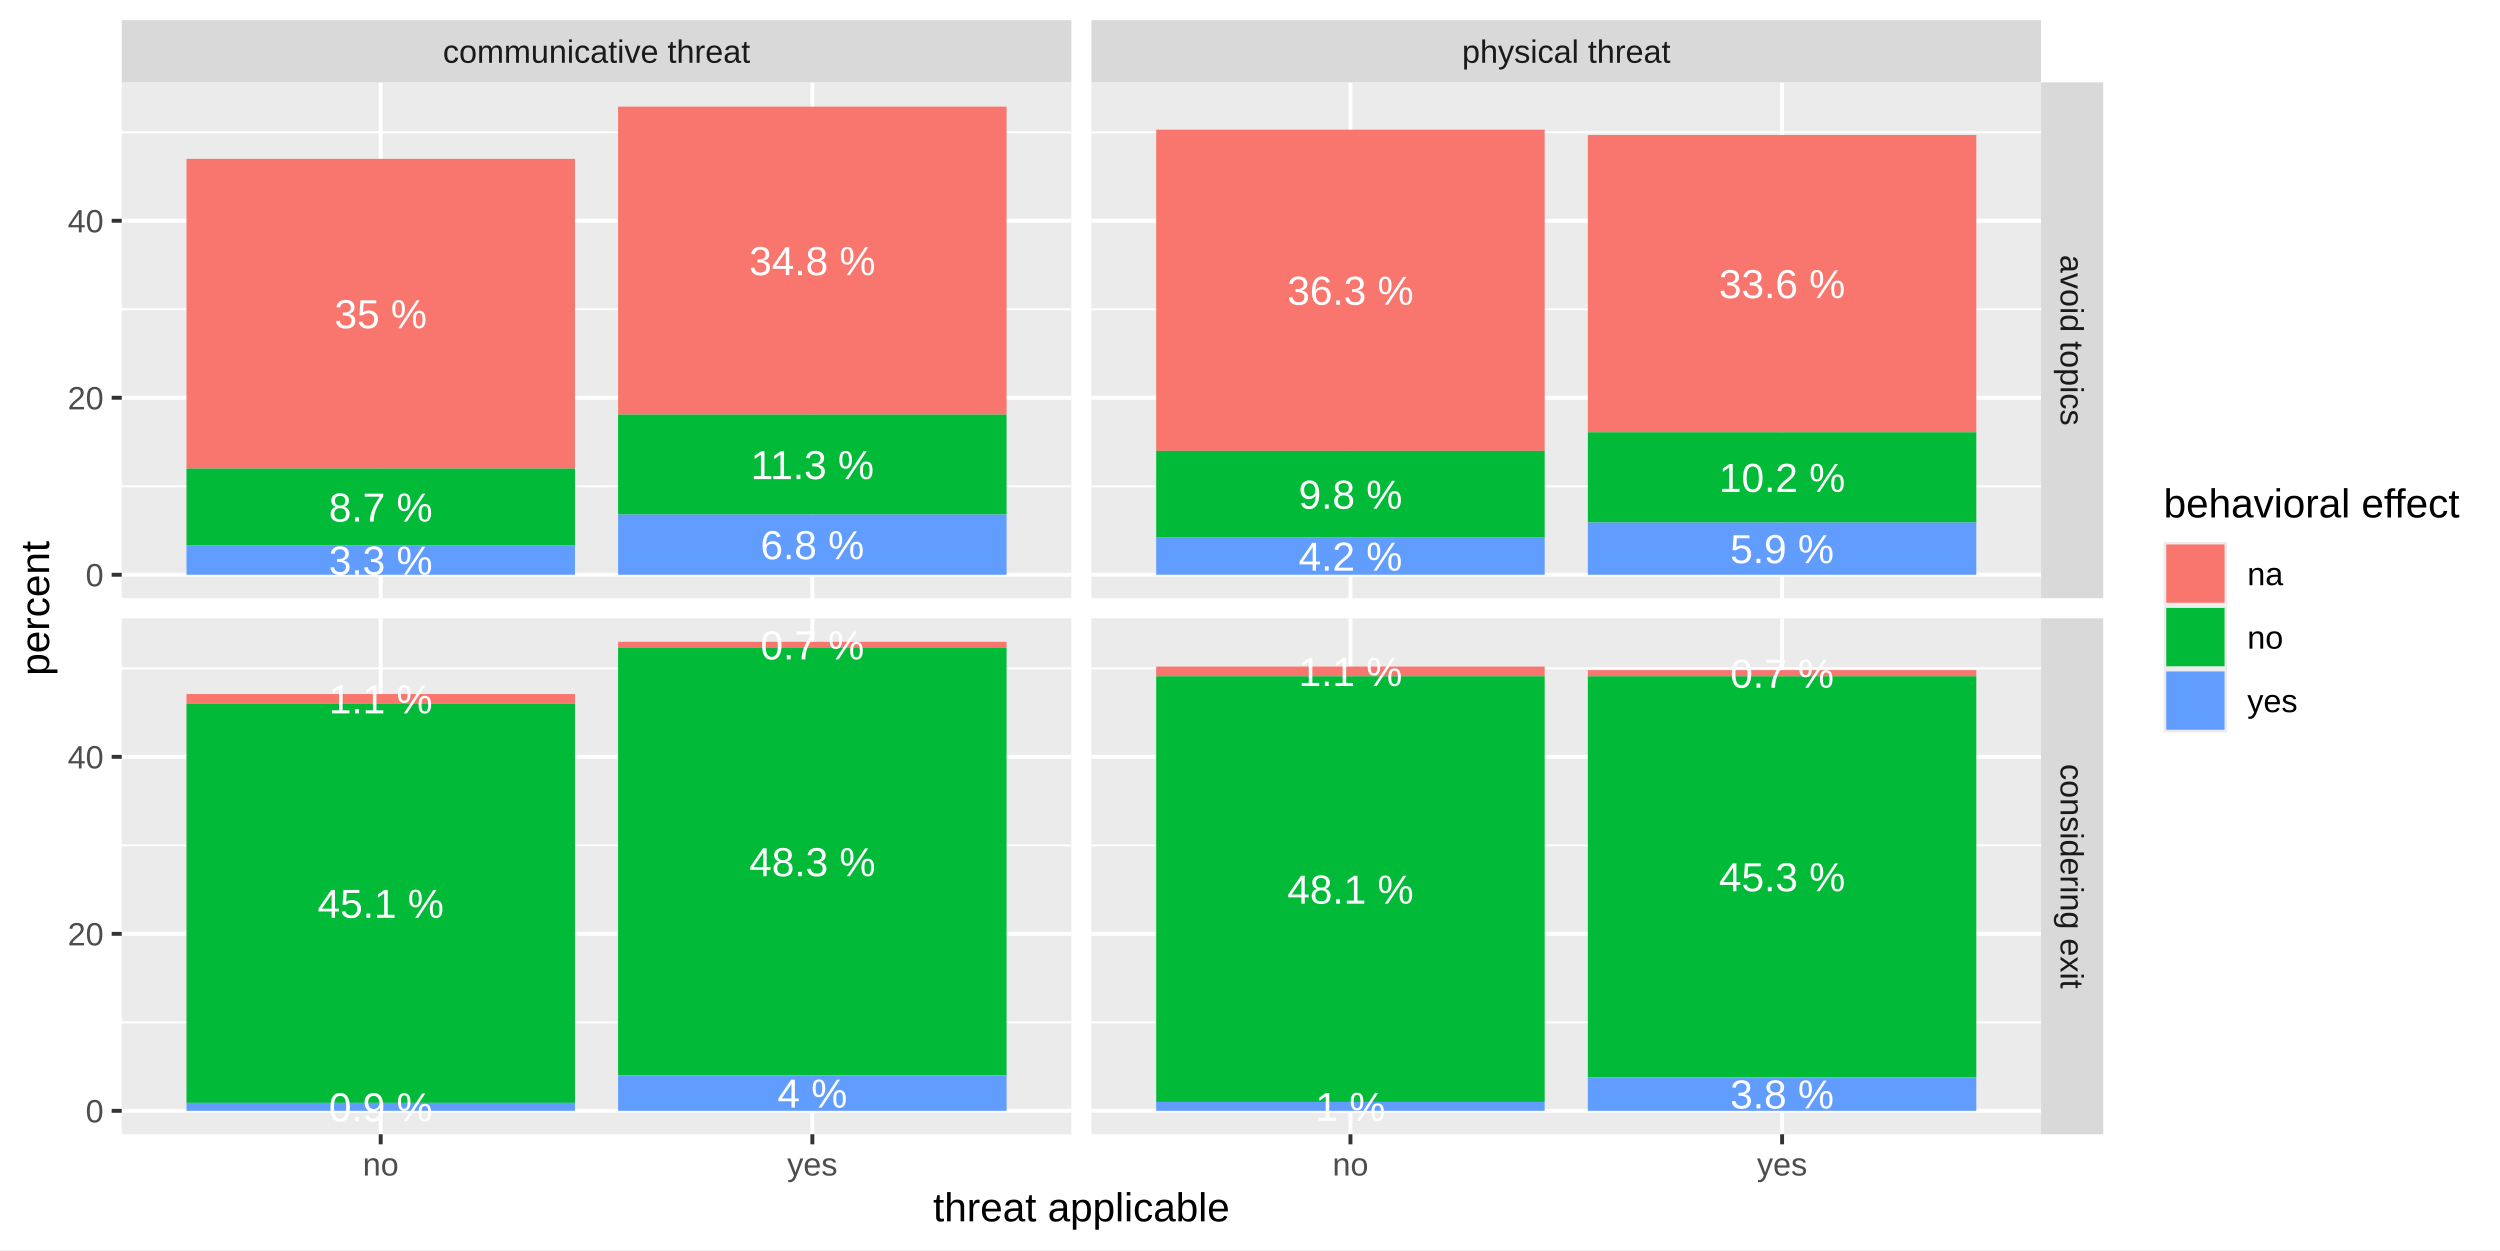
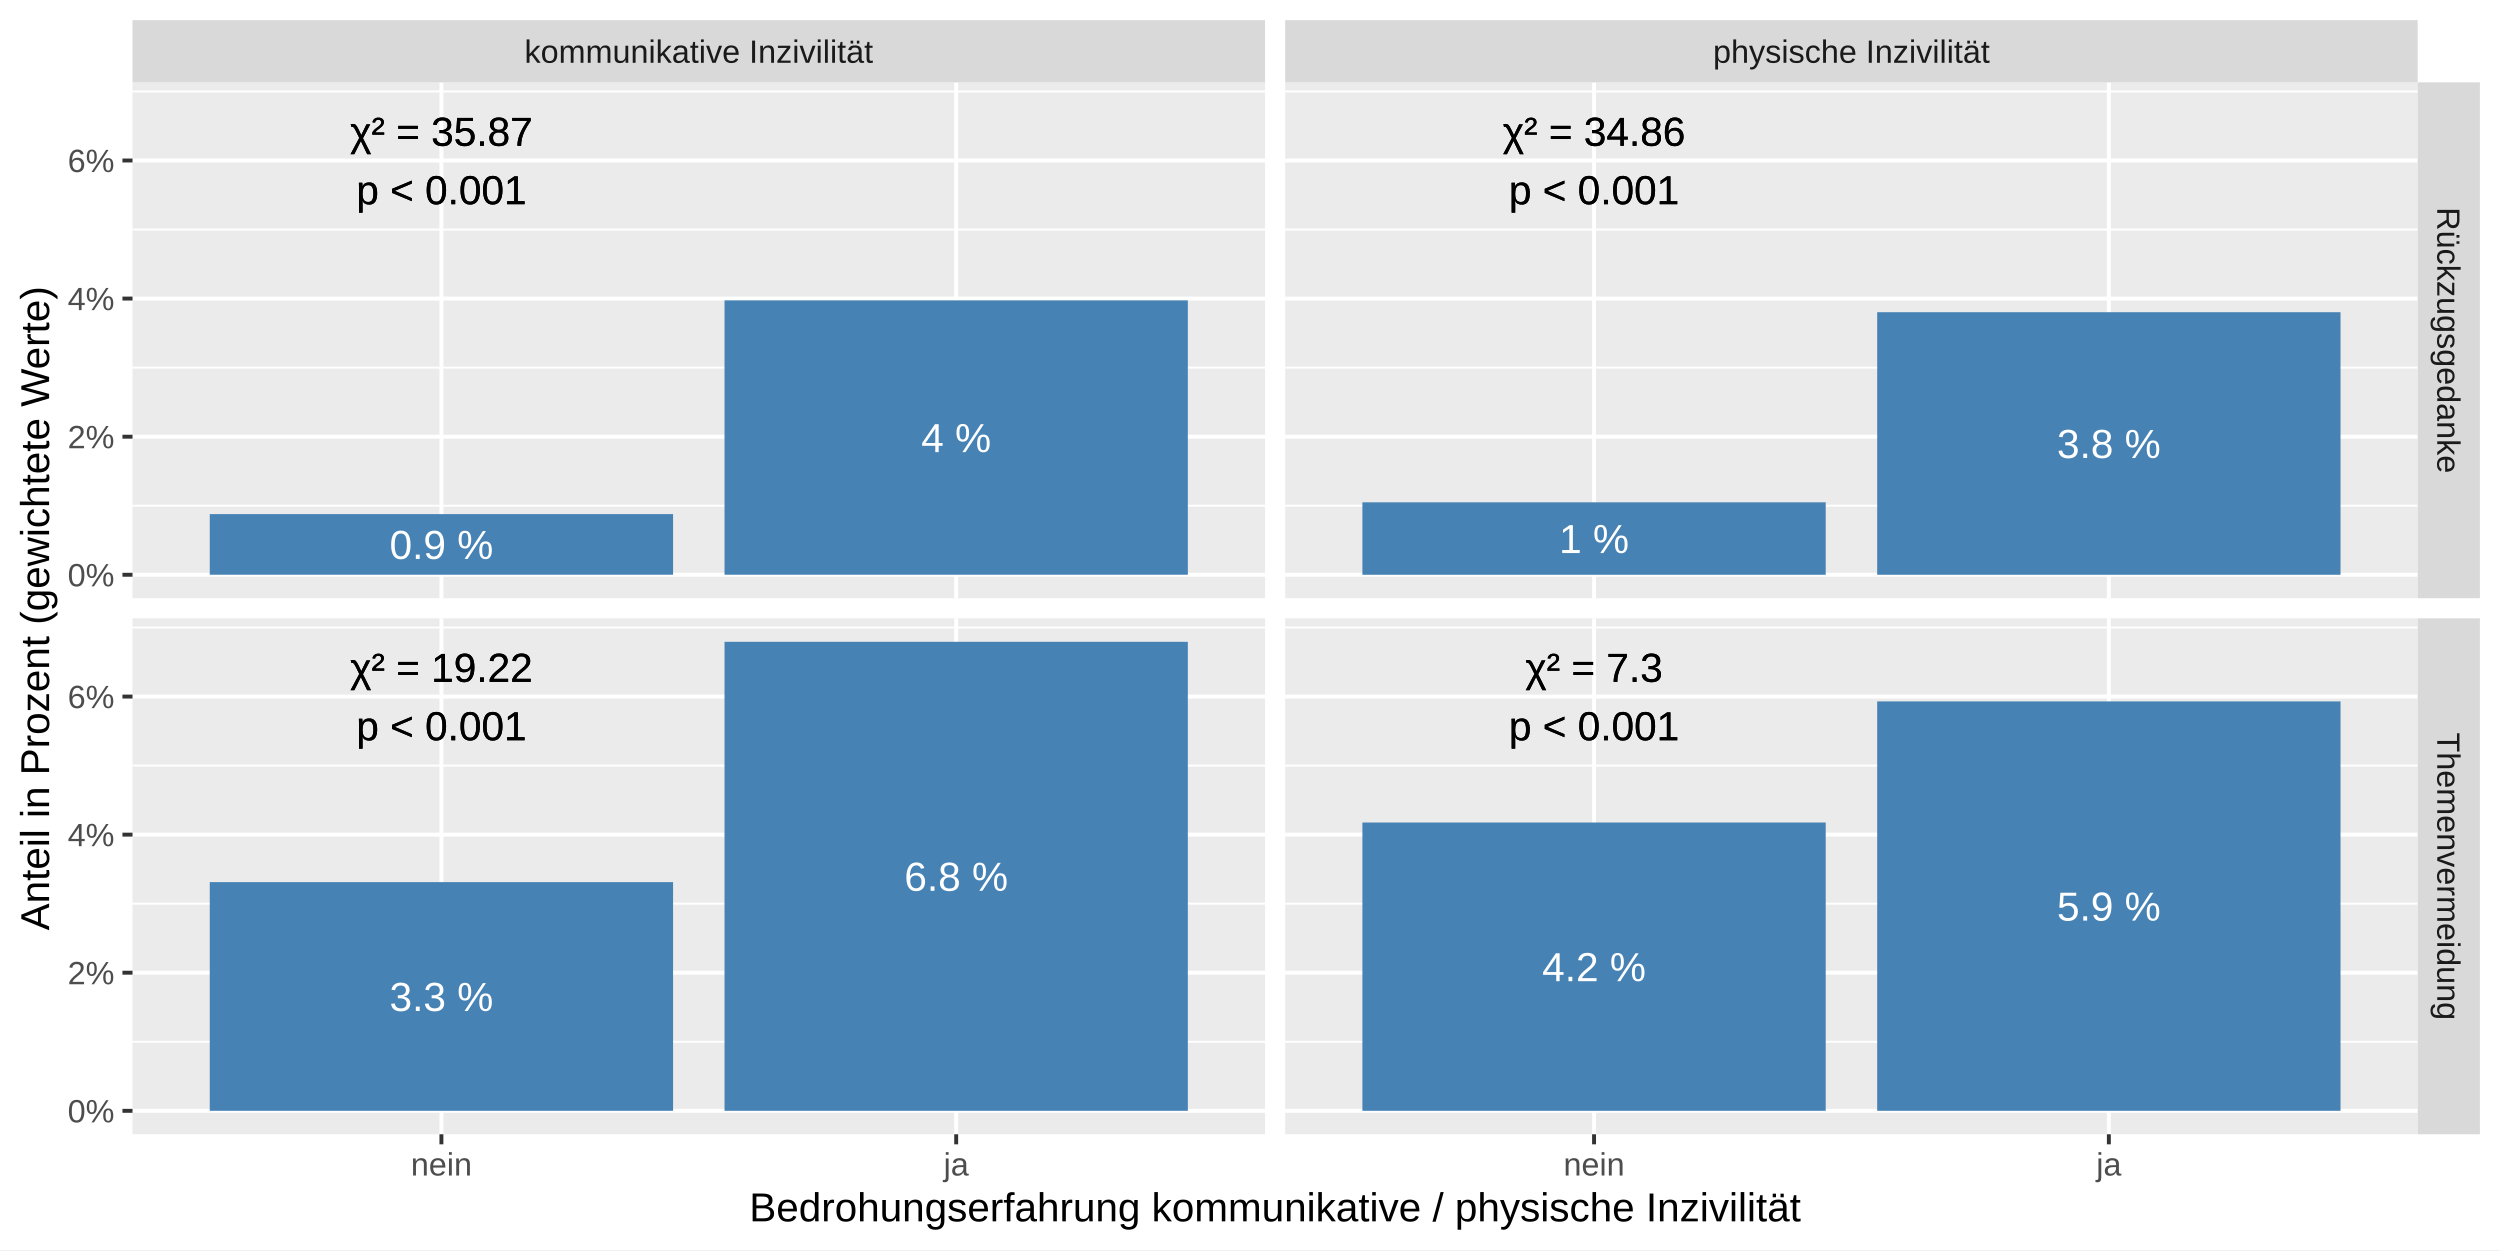
<svg xmlns="http://www.w3.org/2000/svg" width="680.31pt" height="340.16pt" viewBox="0 0 680.31 340.16">
  <g class="svglite">
    <defs>
      <style type="text/css">
    .svglite line, .svglite polyline, .svglite polygon, .svglite path, .svglite rect, .svglite circle {
      fill: none;
      stroke: #000000;
      stroke-linecap: round;
      stroke-linejoin: round;
      stroke-miterlimit: 10.00;
    }
    .svglite text {
      white-space: pre;
    }
    .svglite g.glyphgroup path {
      fill: inherit;
      stroke: none;
    }
  </style>
    </defs>
    <rect width="100%" height="100%" style="stroke: none; fill: #FFFFFF;" />
    <defs>
      <clipPath id="cpMC4wMHw2ODAuMzF8MC4wMHwzNDAuMTY=">
        <rect x="0.00" y="0.00" width="680.31" height="340.16" />
      </clipPath>
    </defs>
    <g clip-path="url(#cpMC4wMHw2ODAuMzF8MC4wMHwzNDAuMTY=)">
-       <rect x="0.00" y="-0" width="680.31" height="340.16" style="stroke-width: 1.07; stroke: #FFFFFF; fill: #FFFFFF;" />
-     </g>
-     <defs>
-       <clipPath id="cpMzMuMTN8MjkxLjUzfDIyLjQwfDE2Mi43OQ==">
-         <rect x="33.13" y="22.40" width="258.41" height="140.39" />
-       </clipPath>
-     </defs>
-     <g clip-path="url(#cpMzMuMTN8MjkxLjUzfDIyLjQwfDE2Mi43OQ==)">
-       <rect x="33.13" y="22.40" width="258.41" height="140.39" style="stroke-width: 1.07; stroke: none; fill: #EBEBEB;" />
-       <polyline points="33.13,132.33 291.53,132.33 " style="stroke-width: 0.53; stroke: #FFFFFF; stroke-linecap: butt;" />
-       <polyline points="33.13,84.16 291.53,84.16 " style="stroke-width: 0.53; stroke: #FFFFFF; stroke-linecap: butt;" />
-       <polyline points="33.13,36.00 291.53,36.00 " style="stroke-width: 0.53; stroke: #FFFFFF; stroke-linecap: butt;" />
-       <polyline points="33.13,156.41 291.53,156.41 " style="stroke-width: 1.07; stroke: #FFFFFF; stroke-linecap: butt;" />
-       <polyline points="33.13,108.25 291.53,108.25 " style="stroke-width: 1.07; stroke: #FFFFFF; stroke-linecap: butt;" />
-       <polyline points="33.13,60.08 291.53,60.08 " style="stroke-width: 1.07; stroke: #FFFFFF; stroke-linecap: butt;" />
-       <polyline points="103.60,162.79 103.60,22.40 " style="stroke-width: 1.07; stroke: #FFFFFF; stroke-linecap: butt;" />
-       <polyline points="221.06,162.79 221.06,22.40 " style="stroke-width: 1.07; stroke: #FFFFFF; stroke-linecap: butt;" />
-       <rect x="50.75" y="43.23" width="105.71" height="84.28" style="stroke-width: 1.07; stroke: none; stroke-linecap: butt; stroke-linejoin: miter; fill: #F8766D;" />
-       <rect x="168.20" y="29.02" width="105.71" height="83.80" style="stroke-width: 1.07; stroke: none; stroke-linecap: butt; stroke-linejoin: miter; fill: #F8766D;" />
-       <rect x="50.75" y="127.51" width="105.71" height="20.95" style="stroke-width: 1.07; stroke: none; stroke-linecap: butt; stroke-linejoin: miter; fill: #00BA38;" />
-       <rect x="168.20" y="112.82" width="105.71" height="27.21" style="stroke-width: 1.07; stroke: none; stroke-linecap: butt; stroke-linejoin: miter; fill: #00BA38;" />
-       <rect x="50.75" y="148.46" width="105.71" height="7.95" style="stroke-width: 1.07; stroke: none; stroke-linecap: butt; stroke-linejoin: miter; fill: #619CFF;" />
-       <rect x="168.20" y="140.03" width="105.71" height="16.38" style="stroke-width: 1.07; stroke: none; stroke-linecap: butt; stroke-linejoin: miter; fill: #619CFF;" />
-       <text x="103.60" y="89.32" text-anchor="middle" style="font-size: 11.04px;fill: #FFFFFF; font-family: &quot;Arial&quot;;" textLength="25.16px" lengthAdjust="spacingAndGlyphs">35 %</text>
-       <text x="221.06" y="74.87" text-anchor="middle" style="font-size: 11.04px;fill: #FFFFFF; font-family: &quot;Arial&quot;;" textLength="34.36px" lengthAdjust="spacingAndGlyphs">34.8 %</text>
-       <text x="103.60" y="141.94" text-anchor="middle" style="font-size: 11.04px;fill: #FFFFFF; font-family: &quot;Arial&quot;;" textLength="28.22px" lengthAdjust="spacingAndGlyphs">8.7 %</text>
-       <text x="221.06" y="130.38" text-anchor="middle" style="font-size: 11.04px;fill: #FFFFFF; font-family: &quot;Arial&quot;;" textLength="33.55px" lengthAdjust="spacingAndGlyphs">11.3 %</text>
-       <text x="103.60" y="156.38" text-anchor="middle" style="font-size: 11.04px;fill: #FFFFFF; font-family: &quot;Arial&quot;;" textLength="28.22px" lengthAdjust="spacingAndGlyphs">3.3 %</text>
-       <text x="221.06" y="152.17" text-anchor="middle" style="font-size: 11.04px;fill: #FFFFFF; font-family: &quot;Arial&quot;;" textLength="28.22px" lengthAdjust="spacingAndGlyphs">6.8 %</text>
-     </g>
-     <g clip-path="url(#cpMC4wMHw2ODAuMzF8MC4wMHwzNDAuMTY=)">
- </g>
-     <defs>
-       <clipPath id="cpMzMuMTN8MjkxLjUzfDE2OC4yN3wzMDguNjY=">
-         <rect x="33.13" y="168.27" width="258.41" height="140.39" />
-       </clipPath>
-     </defs>
-     <g clip-path="url(#cpMzMuMTN8MjkxLjUzfDE2OC4yN3wzMDguNjY=)">
-       <rect x="33.13" y="168.27" width="258.41" height="140.39" style="stroke-width: 1.07; stroke: none; fill: #EBEBEB;" />
-       <polyline points="33.13,278.20 291.53,278.20 " style="stroke-width: 0.53; stroke: #FFFFFF; stroke-linecap: butt;" />
-       <polyline points="33.13,230.04 291.53,230.04 " style="stroke-width: 0.53; stroke: #FFFFFF; stroke-linecap: butt;" />
-       <polyline points="33.13,181.87 291.53,181.87 " style="stroke-width: 0.53; stroke: #FFFFFF; stroke-linecap: butt;" />
-       <polyline points="33.13,302.28 291.53,302.28 " style="stroke-width: 1.07; stroke: #FFFFFF; stroke-linecap: butt;" />
-       <polyline points="33.13,254.12 291.53,254.12 " style="stroke-width: 1.07; stroke: #FFFFFF; stroke-linecap: butt;" />
-       <polyline points="33.13,205.96 291.53,205.96 " style="stroke-width: 1.07; stroke: #FFFFFF; stroke-linecap: butt;" />
-       <polyline points="103.60,308.66 103.60,168.27 " style="stroke-width: 1.07; stroke: #FFFFFF; stroke-linecap: butt;" />
-       <polyline points="221.06,308.66 221.06,168.27 " style="stroke-width: 1.07; stroke: #FFFFFF; stroke-linecap: butt;" />
-       <rect x="50.75" y="188.86" width="105.71" height="2.65" style="stroke-width: 1.07; stroke: none; stroke-linecap: butt; stroke-linejoin: miter; fill: #F8766D;" />
-       <rect x="168.20" y="174.65" width="105.71" height="1.69" style="stroke-width: 1.07; stroke: none; stroke-linecap: butt; stroke-linejoin: miter; fill: #F8766D;" />
-       <rect x="50.75" y="191.51" width="105.71" height="108.61" style="stroke-width: 1.07; stroke: none; stroke-linecap: butt; stroke-linejoin: miter; fill: #00BA38;" />
-       <rect x="168.20" y="176.34" width="105.71" height="116.31" style="stroke-width: 1.07; stroke: none; stroke-linecap: butt; stroke-linejoin: miter; fill: #00BA38;" />
-       <rect x="50.75" y="300.11" width="105.71" height="2.17" style="stroke-width: 1.07; stroke: none; stroke-linecap: butt; stroke-linejoin: miter; fill: #619CFF;" />
-       <rect x="168.20" y="292.65" width="105.71" height="9.63" style="stroke-width: 1.07; stroke: none; stroke-linecap: butt; stroke-linejoin: miter; fill: #619CFF;" />
-       <text x="103.60" y="194.13" text-anchor="middle" style="font-size: 11.04px;fill: #FFFFFF; font-family: &quot;Arial&quot;;" textLength="28.22px" lengthAdjust="spacingAndGlyphs">1.1 %</text>
-       <text x="221.06" y="179.44" text-anchor="middle" style="font-size: 11.04px;fill: #FFFFFF; font-family: &quot;Arial&quot;;" textLength="28.22px" lengthAdjust="spacingAndGlyphs">0.7 %</text>
-       <text x="103.60" y="249.76" text-anchor="middle" style="font-size: 11.04px;fill: #FFFFFF; font-family: &quot;Arial&quot;;" textLength="34.36px" lengthAdjust="spacingAndGlyphs">45.1 %</text>
-       <text x="221.06" y="238.44" text-anchor="middle" style="font-size: 11.04px;fill: #FFFFFF; font-family: &quot;Arial&quot;;" textLength="34.36px" lengthAdjust="spacingAndGlyphs">48.3 %</text>
-       <text x="103.60" y="305.15" text-anchor="middle" style="font-size: 11.04px;fill: #FFFFFF; font-family: &quot;Arial&quot;;" textLength="28.22px" lengthAdjust="spacingAndGlyphs">0.9 %</text>
-       <text x="221.06" y="301.41" text-anchor="middle" style="font-size: 11.04px;fill: #FFFFFF; font-family: &quot;Arial&quot;;" textLength="19.02px" lengthAdjust="spacingAndGlyphs">4 %</text>
-     </g>
-     <g clip-path="url(#cpMC4wMHw2ODAuMzF8MC4wMHwzNDAuMTY=)">
- </g>
-     <defs>
-       <clipPath id="cpMjk3LjAxfDU1NS40MnwyMi40MHwxNjIuNzk=">
-         <rect x="297.01" y="22.40" width="258.41" height="140.39" />
-       </clipPath>
-     </defs>
-     <g clip-path="url(#cpMjk3LjAxfDU1NS40MnwyMi40MHwxNjIuNzk=)">
-       <rect x="297.01" y="22.40" width="258.41" height="140.39" style="stroke-width: 1.07; stroke: none; fill: #EBEBEB;" />
-       <polyline points="297.01,132.33 555.42,132.33 " style="stroke-width: 0.53; stroke: #FFFFFF; stroke-linecap: butt;" />
-       <polyline points="297.01,84.16 555.42,84.16 " style="stroke-width: 0.53; stroke: #FFFFFF; stroke-linecap: butt;" />
-       <polyline points="297.01,36.00 555.42,36.00 " style="stroke-width: 0.53; stroke: #FFFFFF; stroke-linecap: butt;" />
-       <polyline points="297.01,156.41 555.42,156.41 " style="stroke-width: 1.07; stroke: #FFFFFF; stroke-linecap: butt;" />
-       <polyline points="297.01,108.25 555.42,108.25 " style="stroke-width: 1.07; stroke: #FFFFFF; stroke-linecap: butt;" />
-       <polyline points="297.01,60.08 555.42,60.08 " style="stroke-width: 1.07; stroke: #FFFFFF; stroke-linecap: butt;" />
-       <polyline points="367.49,162.79 367.49,22.40 " style="stroke-width: 1.07; stroke: #FFFFFF; stroke-linecap: butt;" />
-       <polyline points="484.95,162.79 484.95,22.40 " style="stroke-width: 1.07; stroke: #FFFFFF; stroke-linecap: butt;" />
-       <rect x="314.63" y="35.28" width="105.71" height="87.41" style="stroke-width: 1.07; stroke: none; stroke-linecap: butt; stroke-linejoin: miter; fill: #F8766D;" />
-       <rect x="432.09" y="36.73" width="105.71" height="80.91" style="stroke-width: 1.07; stroke: none; stroke-linecap: butt; stroke-linejoin: miter; fill: #F8766D;" />
-       <rect x="314.63" y="122.69" width="105.71" height="23.60" style="stroke-width: 1.07; stroke: none; stroke-linecap: butt; stroke-linejoin: miter; fill: #00BA38;" />
-       <rect x="432.09" y="117.64" width="105.71" height="24.56" style="stroke-width: 1.07; stroke: none; stroke-linecap: butt; stroke-linejoin: miter; fill: #00BA38;" />
-       <rect x="314.63" y="146.29" width="105.71" height="10.11" style="stroke-width: 1.07; stroke: none; stroke-linecap: butt; stroke-linejoin: miter; fill: #619CFF;" />
-       <rect x="432.09" y="142.20" width="105.71" height="14.21" style="stroke-width: 1.07; stroke: none; stroke-linecap: butt; stroke-linejoin: miter; fill: #619CFF;" />
-       <text x="367.49" y="82.94" text-anchor="middle" style="font-size: 11.04px;fill: #FFFFFF; font-family: &quot;Arial&quot;;" textLength="34.36px" lengthAdjust="spacingAndGlyphs">36.3 %</text>
-       <text x="484.95" y="81.13" text-anchor="middle" style="font-size: 11.04px;fill: #FFFFFF; font-family: &quot;Arial&quot;;" textLength="34.36px" lengthAdjust="spacingAndGlyphs">33.6 %</text>
-       <text x="367.49" y="138.44" text-anchor="middle" style="font-size: 11.04px;fill: #FFFFFF; font-family: &quot;Arial&quot;;" textLength="28.22px" lengthAdjust="spacingAndGlyphs">9.8 %</text>
-       <text x="484.95" y="133.87" text-anchor="middle" style="font-size: 11.04px;fill: #FFFFFF; font-family: &quot;Arial&quot;;" textLength="34.36px" lengthAdjust="spacingAndGlyphs">10.2 %</text>
-       <text x="367.49" y="155.30" text-anchor="middle" style="font-size: 11.04px;fill: #FFFFFF; font-family: &quot;Arial&quot;;" textLength="28.22px" lengthAdjust="spacingAndGlyphs">4.2 %</text>
-       <text x="484.95" y="153.25" text-anchor="middle" style="font-size: 11.04px;fill: #FFFFFF; font-family: &quot;Arial&quot;;" textLength="28.22px" lengthAdjust="spacingAndGlyphs">5.9 %</text>
-     </g>
-     <g clip-path="url(#cpMC4wMHw2ODAuMzF8MC4wMHwzNDAuMTY=)">
- </g>
-     <defs>
-       <clipPath id="cpMjk3LjAxfDU1NS40MnwxNjguMjd8MzA4LjY2">
-         <rect x="297.01" y="168.27" width="258.41" height="140.39" />
-       </clipPath>
-     </defs>
-     <g clip-path="url(#cpMjk3LjAxfDU1NS40MnwxNjguMjd8MzA4LjY2)">
-       <rect x="297.01" y="168.27" width="258.41" height="140.39" style="stroke-width: 1.07; stroke: none; fill: #EBEBEB;" />
-       <polyline points="297.01,278.20 555.42,278.20 " style="stroke-width: 0.53; stroke: #FFFFFF; stroke-linecap: butt;" />
-       <polyline points="297.01,230.04 555.42,230.04 " style="stroke-width: 0.53; stroke: #FFFFFF; stroke-linecap: butt;" />
-       <polyline points="297.01,181.87 555.42,181.87 " style="stroke-width: 0.53; stroke: #FFFFFF; stroke-linecap: butt;" />
-       <polyline points="297.01,302.28 555.42,302.28 " style="stroke-width: 1.07; stroke: #FFFFFF; stroke-linecap: butt;" />
-       <polyline points="297.01,254.12 555.42,254.12 " style="stroke-width: 1.07; stroke: #FFFFFF; stroke-linecap: butt;" />
-       <polyline points="297.01,205.96 555.42,205.96 " style="stroke-width: 1.07; stroke: #FFFFFF; stroke-linecap: butt;" />
-       <polyline points="367.49,308.66 367.49,168.27 " style="stroke-width: 1.07; stroke: #FFFFFF; stroke-linecap: butt;" />
-       <polyline points="484.95,308.66 484.95,168.27 " style="stroke-width: 1.07; stroke: #FFFFFF; stroke-linecap: butt;" />
-       <rect x="314.63" y="181.39" width="105.71" height="2.65" style="stroke-width: 1.07; stroke: none; stroke-linecap: butt; stroke-linejoin: miter; fill: #F8766D;" />
-       <rect x="432.09" y="182.36" width="105.71" height="1.69" style="stroke-width: 1.07; stroke: none; stroke-linecap: butt; stroke-linejoin: miter; fill: #F8766D;" />
-       <rect x="314.63" y="184.04" width="105.71" height="115.83" style="stroke-width: 1.07; stroke: none; stroke-linecap: butt; stroke-linejoin: miter; fill: #00BA38;" />
-       <rect x="432.09" y="184.04" width="105.71" height="109.09" style="stroke-width: 1.07; stroke: none; stroke-linecap: butt; stroke-linejoin: miter; fill: #00BA38;" />
-       <rect x="314.63" y="299.87" width="105.71" height="2.41" style="stroke-width: 1.07; stroke: none; stroke-linecap: butt; stroke-linejoin: miter; fill: #619CFF;" />
-       <rect x="432.09" y="293.13" width="105.71" height="9.15" style="stroke-width: 1.07; stroke: none; stroke-linecap: butt; stroke-linejoin: miter; fill: #619CFF;" />
-       <text x="367.49" y="186.67" text-anchor="middle" style="font-size: 11.04px;fill: #FFFFFF; font-family: &quot;Arial&quot;;" textLength="28.22px" lengthAdjust="spacingAndGlyphs">1.1 %</text>
-       <text x="484.95" y="187.15" text-anchor="middle" style="font-size: 11.04px;fill: #FFFFFF; font-family: &quot;Arial&quot;;" textLength="28.22px" lengthAdjust="spacingAndGlyphs">0.7 %</text>
-       <text x="367.49" y="245.91" text-anchor="middle" style="font-size: 11.04px;fill: #FFFFFF; font-family: &quot;Arial&quot;;" textLength="34.36px" lengthAdjust="spacingAndGlyphs">48.1 %</text>
-       <text x="484.95" y="242.53" text-anchor="middle" style="font-size: 11.04px;fill: #FFFFFF; font-family: &quot;Arial&quot;;" textLength="34.36px" lengthAdjust="spacingAndGlyphs">45.3 %</text>
-       <text x="367.49" y="305.02" text-anchor="middle" style="font-size: 11.04px;fill: #FFFFFF; font-family: &quot;Arial&quot;;" textLength="19.02px" lengthAdjust="spacingAndGlyphs">1 %</text>
-       <text x="484.95" y="301.65" text-anchor="middle" style="font-size: 11.04px;fill: #FFFFFF; font-family: &quot;Arial&quot;;" textLength="28.22px" lengthAdjust="spacingAndGlyphs">3.8 %</text>
-     </g>
-     <g clip-path="url(#cpMC4wMHw2ODAuMzF8MC4wMHwzNDAuMTY=)">
- </g>
-     <defs>
-       <clipPath id="cpMzMuMTN8MjkxLjUzfDUuNDh8MjIuNDA=">
-         <rect x="33.13" y="5.48" width="258.41" height="16.92" />
-       </clipPath>
-     </defs>
-     <g clip-path="url(#cpMzMuMTN8MjkxLjUzfDUuNDh8MjIuNDA=)">
-       <rect x="33.13" y="5.48" width="258.41" height="16.92" style="stroke-width: 1.07; stroke: none; fill: #D9D9D9;" />
-       <text x="162.33" y="17.09" text-anchor="middle" style="font-size: 8.80px;fill: #1A1A1A; font-family: &quot;Arial&quot;;" textLength="83.58px" lengthAdjust="spacingAndGlyphs">communicative threat</text>
-     </g>
-     <g clip-path="url(#cpMC4wMHw2ODAuMzF8MC4wMHwzNDAuMTY=)">
- </g>
-     <defs>
-       <clipPath id="cpMjk3LjAxfDU1NS40Mnw1LjQ4fDIyLjQw">
-         <rect x="297.01" y="5.48" width="258.41" height="16.92" />
-       </clipPath>
-     </defs>
-     <g clip-path="url(#cpMjk3LjAxfDU1NS40Mnw1LjQ4fDIyLjQw)">
-       <rect x="297.01" y="5.48" width="258.41" height="16.92" style="stroke-width: 1.07; stroke: none; fill: #D9D9D9;" />
-       <text x="426.22" y="17.09" text-anchor="middle" style="font-size: 8.80px;fill: #1A1A1A; font-family: &quot;Arial&quot;;" textLength="56.70px" lengthAdjust="spacingAndGlyphs">physical threat</text>
-     </g>
-     <g clip-path="url(#cpMC4wMHw2ODAuMzF8MC4wMHwzNDAuMTY=)">
- </g>
-     <defs>
-       <clipPath id="cpNTU1LjQyfDU3Mi4zNHwyMi40MHwxNjIuNzk=">
-         <rect x="555.42" y="22.40" width="16.92" height="140.39" />
-       </clipPath>
-     </defs>
-     <g clip-path="url(#cpNTU1LjQyfDU3Mi4zNHwyMi40MHwxNjIuNzk=)">
-       <rect x="555.42" y="22.40" width="16.92" height="140.39" style="stroke-width: 1.07; stroke: none; fill: #D9D9D9;" />
-       <text transform="translate(560.73,92.59) rotate(90)" text-anchor="middle" style="font-size: 8.80px;fill: #1A1A1A; font-family: &quot;Arial&quot;;" textLength="46.45px" lengthAdjust="spacingAndGlyphs">avoid topics</text>
-     </g>
-     <g clip-path="url(#cpMC4wMHw2ODAuMzF8MC4wMHwzNDAuMTY=)">
- </g>
-     <defs>
-       <clipPath id="cpNTU1LjQyfDU3Mi4zNHwxNjguMjd8MzA4LjY2">
-         <rect x="555.42" y="168.27" width="16.92" height="140.39" />
-       </clipPath>
-     </defs>
-     <g clip-path="url(#cpNTU1LjQyfDU3Mi4zNHwxNjguMjd8MzA4LjY2)">
-       <rect x="555.42" y="168.27" width="16.92" height="140.39" style="stroke-width: 1.07; stroke: none; fill: #D9D9D9;" />
-       <text transform="translate(560.73,238.47) rotate(90)" text-anchor="middle" style="font-size: 8.80px;fill: #1A1A1A; font-family: &quot;Arial&quot;;" textLength="61.11px" lengthAdjust="spacingAndGlyphs">considering exit</text>
-     </g>
-     <g clip-path="url(#cpMC4wMHw2ODAuMzF8MC4wMHwzNDAuMTY=)">
-       <polyline points="103.60,311.40 103.60,308.66 " style="stroke-width: 1.07; stroke: #333333; stroke-linecap: butt;" />
-       <polyline points="221.06,311.40 221.06,308.66 " style="stroke-width: 1.07; stroke: #333333; stroke-linecap: butt;" />
-       <text x="103.60" y="319.89" text-anchor="middle" style="font-size: 8.80px;fill: #4D4D4D; font-family: &quot;Arial&quot;;" textLength="9.78px" lengthAdjust="spacingAndGlyphs">no</text>
-       <text x="221.06" y="319.89" text-anchor="middle" style="font-size: 8.80px;fill: #4D4D4D; font-family: &quot;Arial&quot;;" textLength="13.70px" lengthAdjust="spacingAndGlyphs">yes</text>
-       <polyline points="367.49,311.40 367.49,308.66 " style="stroke-width: 1.07; stroke: #333333; stroke-linecap: butt;" />
-       <polyline points="484.95,311.40 484.95,308.66 " style="stroke-width: 1.07; stroke: #333333; stroke-linecap: butt;" />
-       <text x="367.49" y="319.89" text-anchor="middle" style="font-size: 8.80px;fill: #4D4D4D; font-family: &quot;Arial&quot;;" textLength="9.78px" lengthAdjust="spacingAndGlyphs">no</text>
-       <text x="484.95" y="319.89" text-anchor="middle" style="font-size: 8.80px;fill: #4D4D4D; font-family: &quot;Arial&quot;;" textLength="13.70px" lengthAdjust="spacingAndGlyphs">yes</text>
-       <text x="28.20" y="159.56" text-anchor="end" style="font-size: 8.80px;fill: #4D4D4D; font-family: &quot;Arial&quot;;" textLength="4.89px" lengthAdjust="spacingAndGlyphs">0</text>
-       <text x="28.20" y="111.40" text-anchor="end" style="font-size: 8.80px;fill: #4D4D4D; font-family: &quot;Arial&quot;;" textLength="9.78px" lengthAdjust="spacingAndGlyphs">20</text>
-       <text x="28.20" y="63.23" text-anchor="end" style="font-size: 8.80px;fill: #4D4D4D; font-family: &quot;Arial&quot;;" textLength="9.78px" lengthAdjust="spacingAndGlyphs">40</text>
-       <polyline points="30.39,156.41 33.13,156.41 " style="stroke-width: 1.07; stroke: #333333; stroke-linecap: butt;" />
-       <polyline points="30.39,108.25 33.13,108.25 " style="stroke-width: 1.07; stroke: #333333; stroke-linecap: butt;" />
-       <polyline points="30.39,60.08 33.13,60.08 " style="stroke-width: 1.07; stroke: #333333; stroke-linecap: butt;" />
-       <text x="28.20" y="305.43" text-anchor="end" style="font-size: 8.80px;fill: #4D4D4D; font-family: &quot;Arial&quot;;" textLength="4.89px" lengthAdjust="spacingAndGlyphs">0</text>
-       <text x="28.20" y="257.27" text-anchor="end" style="font-size: 8.80px;fill: #4D4D4D; font-family: &quot;Arial&quot;;" textLength="9.78px" lengthAdjust="spacingAndGlyphs">20</text>
-       <text x="28.20" y="209.11" text-anchor="end" style="font-size: 8.80px;fill: #4D4D4D; font-family: &quot;Arial&quot;;" textLength="9.78px" lengthAdjust="spacingAndGlyphs">40</text>
-       <polyline points="30.39,302.28 33.13,302.28 " style="stroke-width: 1.07; stroke: #333333; stroke-linecap: butt;" />
-       <polyline points="30.39,254.12 33.13,254.12 " style="stroke-width: 1.07; stroke: #333333; stroke-linecap: butt;" />
-       <polyline points="30.39,205.96 33.13,205.96 " style="stroke-width: 1.07; stroke: #333333; stroke-linecap: butt;" />
-       <text x="294.27" y="332.36" text-anchor="middle" style="font-size: 11.00px; font-family: &quot;Arial&quot;;" textLength="80.78px" lengthAdjust="spacingAndGlyphs">threat applicable</text>
-       <text transform="translate(13.36,165.53) rotate(-90)" text-anchor="middle" style="font-size: 11.00px; font-family: &quot;Arial&quot;;" textLength="36.72px" lengthAdjust="spacingAndGlyphs">percent</text>
-       <rect x="583.30" y="126.29" width="91.54" height="78.47" style="stroke-width: 1.07; stroke: none; fill: #FFFFFF;" />
-       <text x="588.78" y="140.81" style="font-size: 11.00px; font-family: &quot;Arial&quot;;" textLength="80.58px" lengthAdjust="spacingAndGlyphs">behavioral effect</text>
-       <rect x="588.78" y="147.45" width="17.28" height="17.28" style="stroke-width: 1.07; stroke: none; fill: #EBEBEB;" />
-       <rect x="589.49" y="148.16" width="15.86" height="15.86" style="stroke-width: 1.07; stroke: none; stroke-linecap: butt; stroke-linejoin: miter; fill: #F8766D;" />
-       <rect x="588.78" y="164.73" width="17.28" height="17.28" style="stroke-width: 1.07; stroke: none; fill: #EBEBEB;" />
-       <rect x="589.49" y="165.44" width="15.86" height="15.86" style="stroke-width: 1.07; stroke: none; stroke-linecap: butt; stroke-linejoin: miter; fill: #00BA38;" />
-       <rect x="588.78" y="182.01" width="17.28" height="17.28" style="stroke-width: 1.07; stroke: none; fill: #EBEBEB;" />
-       <rect x="589.49" y="182.72" width="15.86" height="15.86" style="stroke-width: 1.07; stroke: none; stroke-linecap: butt; stroke-linejoin: miter; fill: #619CFF;" />
-       <text x="611.54" y="159.24" style="font-size: 8.80px; font-family: &quot;Arial&quot;;" textLength="9.78px" lengthAdjust="spacingAndGlyphs">na</text>
-       <text x="611.54" y="176.52" style="font-size: 8.80px; font-family: &quot;Arial&quot;;" textLength="9.78px" lengthAdjust="spacingAndGlyphs">no</text>
-       <text x="611.54" y="193.80" style="font-size: 8.80px; font-family: &quot;Arial&quot;;" textLength="13.70px" lengthAdjust="spacingAndGlyphs">yes</text>
+       <rect x="-0" y="-0" width="680.31" height="340.16" style="stroke-width: 1.07; stroke: #FFFFFF; fill: #FFFFFF;" />
+     </g>
+     <defs>
+       <clipPath id="cpMzYuMDZ8MzQ0LjI1fDIyLjQwfDE2Mi43OQ==">
+         <rect x="36.06" y="22.40" width="308.19" height="140.39" />
+       </clipPath>
+     </defs>
+     <g clip-path="url(#cpMzYuMDZ8MzQ0LjI1fDIyLjQwfDE2Mi43OQ==)">
+       <rect x="36.06" y="22.40" width="308.19" height="140.39" style="stroke-width: 1.07; stroke: none; fill: #EBEBEB;" />
+       <polyline points="36.06,137.62 344.25,137.62 " style="stroke-width: 0.53; stroke: #FFFFFF; stroke-linecap: butt;" />
+       <polyline points="36.06,100.04 344.25,100.04 " style="stroke-width: 0.53; stroke: #FFFFFF; stroke-linecap: butt;" />
+       <polyline points="36.06,62.46 344.25,62.46 " style="stroke-width: 0.53; stroke: #FFFFFF; stroke-linecap: butt;" />
+       <polyline points="36.06,24.89 344.25,24.89 " style="stroke-width: 0.53; stroke: #FFFFFF; stroke-linecap: butt;" />
+       <polyline points="36.06,156.41 344.25,156.41 " style="stroke-width: 1.07; stroke: #FFFFFF; stroke-linecap: butt;" />
+       <polyline points="36.06,118.83 344.25,118.83 " style="stroke-width: 1.07; stroke: #FFFFFF; stroke-linecap: butt;" />
+       <polyline points="36.06,81.25 344.25,81.25 " style="stroke-width: 1.07; stroke: #FFFFFF; stroke-linecap: butt;" />
+       <polyline points="36.06,43.67 344.25,43.67 " style="stroke-width: 1.07; stroke: #FFFFFF; stroke-linecap: butt;" />
+       <polyline points="120.12,162.79 120.12,22.40 " style="stroke-width: 1.07; stroke: #FFFFFF; stroke-linecap: butt;" />
+       <polyline points="260.20,162.79 260.20,22.40 " style="stroke-width: 1.07; stroke: #FFFFFF; stroke-linecap: butt;" />
+       <rect x="57.08" y="139.90" width="126.08" height="16.50" style="stroke-width: 1.07; stroke: none; stroke-linecap: butt; stroke-linejoin: miter; fill: #4682B4;" />
+       <rect x="197.16" y="81.74" width="126.08" height="74.66" style="stroke-width: 1.07; stroke: none; stroke-linecap: butt; stroke-linejoin: miter; fill: #4682B4;" />
+       <text x="120.12" y="152.10" text-anchor="middle" style="font-size: 11.04px;fill: #FFFFFF; font-family: &quot;Arial&quot;;" textLength="28.22px" lengthAdjust="spacingAndGlyphs">0.9 %</text>
+       <text x="260.20" y="123.03" text-anchor="middle" style="font-size: 11.04px;fill: #FFFFFF; font-family: &quot;Arial&quot;;" textLength="19.02px" lengthAdjust="spacingAndGlyphs">4 %</text>
+       <text x="120.12" y="39.68" text-anchor="middle" style="font-size: 11.04px; font-family: &quot;Arial&quot;;" textLength="49.66px" lengthAdjust="spacingAndGlyphs">χ² = 35.87</text>
+       <text x="120.12" y="55.57" text-anchor="middle" style="font-size: 11.04px; font-family: &quot;Arial&quot;;" textLength="46.33px" lengthAdjust="spacingAndGlyphs">p &lt; 0.001</text>
+       <text x="120.12" y="39.68" text-anchor="middle" style="font-size: 11.04px; font-family: &quot;Arial&quot;;" textLength="49.66px" lengthAdjust="spacingAndGlyphs">χ² = 35.87</text>
+       <text x="120.12" y="55.57" text-anchor="middle" style="font-size: 11.04px; font-family: &quot;Arial&quot;;" textLength="46.33px" lengthAdjust="spacingAndGlyphs">p &lt; 0.001</text>
+     </g>
+     <g clip-path="url(#cpMC4wMHw2ODAuMzF8MC4wMHwzNDAuMTY=)">
+ </g>
+     <defs>
+       <clipPath id="cpMzYuMDZ8MzQ0LjI1fDE2OC4yN3wzMDguNjY=">
+         <rect x="36.06" y="168.27" width="308.19" height="140.39" />
+       </clipPath>
+     </defs>
+     <g clip-path="url(#cpMzYuMDZ8MzQ0LjI1fDE2OC4yN3wzMDguNjY=)">
+       <rect x="36.06" y="168.27" width="308.19" height="140.39" style="stroke-width: 1.07; stroke: none; fill: #EBEBEB;" />
+       <polyline points="36.06,283.49 344.25,283.49 " style="stroke-width: 0.53; stroke: #FFFFFF; stroke-linecap: butt;" />
+       <polyline points="36.06,245.91 344.25,245.91 " style="stroke-width: 0.53; stroke: #FFFFFF; stroke-linecap: butt;" />
+       <polyline points="36.06,208.34 344.25,208.34 " style="stroke-width: 0.53; stroke: #FFFFFF; stroke-linecap: butt;" />
+       <polyline points="36.06,170.76 344.25,170.76 " style="stroke-width: 0.53; stroke: #FFFFFF; stroke-linecap: butt;" />
+       <polyline points="36.06,302.28 344.25,302.28 " style="stroke-width: 1.07; stroke: #FFFFFF; stroke-linecap: butt;" />
+       <polyline points="36.06,264.70 344.25,264.70 " style="stroke-width: 1.07; stroke: #FFFFFF; stroke-linecap: butt;" />
+       <polyline points="36.06,227.12 344.25,227.12 " style="stroke-width: 1.07; stroke: #FFFFFF; stroke-linecap: butt;" />
+       <polyline points="36.06,189.55 344.25,189.55 " style="stroke-width: 1.07; stroke: #FFFFFF; stroke-linecap: butt;" />
+       <polyline points="120.12,308.66 120.12,168.27 " style="stroke-width: 1.07; stroke: #FFFFFF; stroke-linecap: butt;" />
+       <polyline points="260.20,308.66 260.20,168.27 " style="stroke-width: 1.07; stroke: #FFFFFF; stroke-linecap: butt;" />
+       <rect x="57.08" y="240.05" width="126.08" height="62.23" style="stroke-width: 1.07; stroke: none; stroke-linecap: butt; stroke-linejoin: miter; fill: #4682B4;" />
+       <rect x="197.16" y="174.65" width="126.08" height="127.63" style="stroke-width: 1.07; stroke: none; stroke-linecap: butt; stroke-linejoin: miter; fill: #4682B4;" />
+       <text x="120.12" y="275.11" text-anchor="middle" style="font-size: 11.04px;fill: #FFFFFF; font-family: &quot;Arial&quot;;" textLength="28.22px" lengthAdjust="spacingAndGlyphs">3.3 %</text>
+       <text x="260.20" y="242.41" text-anchor="middle" style="font-size: 11.04px;fill: #FFFFFF; font-family: &quot;Arial&quot;;" textLength="28.22px" lengthAdjust="spacingAndGlyphs">6.8 %</text>
+       <text x="120.12" y="185.55" text-anchor="middle" style="font-size: 11.04px; font-family: &quot;Arial&quot;;" textLength="49.66px" lengthAdjust="spacingAndGlyphs">χ² = 19.22</text>
+       <text x="120.12" y="201.44" text-anchor="middle" style="font-size: 11.04px; font-family: &quot;Arial&quot;;" textLength="46.33px" lengthAdjust="spacingAndGlyphs">p &lt; 0.001</text>
+       <text x="120.12" y="185.55" text-anchor="middle" style="font-size: 11.04px; font-family: &quot;Arial&quot;;" textLength="49.66px" lengthAdjust="spacingAndGlyphs">χ² = 19.22</text>
+       <text x="120.12" y="201.44" text-anchor="middle" style="font-size: 11.04px; font-family: &quot;Arial&quot;;" textLength="46.33px" lengthAdjust="spacingAndGlyphs">p &lt; 0.001</text>
+     </g>
+     <g clip-path="url(#cpMC4wMHw2ODAuMzF8MC4wMHwzNDAuMTY=)">
+ </g>
+     <defs>
+       <clipPath id="cpMzQ5LjczfDY1Ny45MnwyMi40MHwxNjIuNzk=">
+         <rect x="349.73" y="22.40" width="308.19" height="140.39" />
+       </clipPath>
+     </defs>
+     <g clip-path="url(#cpMzQ5LjczfDY1Ny45MnwyMi40MHwxNjIuNzk=)">
+       <rect x="349.73" y="22.40" width="308.19" height="140.39" style="stroke-width: 1.07; stroke: none; fill: #EBEBEB;" />
+       <polyline points="349.73,137.62 657.92,137.62 " style="stroke-width: 0.53; stroke: #FFFFFF; stroke-linecap: butt;" />
+       <polyline points="349.73,100.04 657.92,100.04 " style="stroke-width: 0.53; stroke: #FFFFFF; stroke-linecap: butt;" />
+       <polyline points="349.73,62.46 657.92,62.46 " style="stroke-width: 0.53; stroke: #FFFFFF; stroke-linecap: butt;" />
+       <polyline points="349.73,24.89 657.92,24.89 " style="stroke-width: 0.53; stroke: #FFFFFF; stroke-linecap: butt;" />
+       <polyline points="349.73,156.41 657.92,156.41 " style="stroke-width: 1.07; stroke: #FFFFFF; stroke-linecap: butt;" />
+       <polyline points="349.73,118.83 657.92,118.83 " style="stroke-width: 1.07; stroke: #FFFFFF; stroke-linecap: butt;" />
+       <polyline points="349.73,81.25 657.92,81.25 " style="stroke-width: 1.07; stroke: #FFFFFF; stroke-linecap: butt;" />
+       <polyline points="349.73,43.67 657.92,43.67 " style="stroke-width: 1.07; stroke: #FFFFFF; stroke-linecap: butt;" />
+       <polyline points="433.78,162.79 433.78,22.40 " style="stroke-width: 1.07; stroke: #FFFFFF; stroke-linecap: butt;" />
+       <polyline points="573.87,162.79 573.87,22.40 " style="stroke-width: 1.07; stroke: #FFFFFF; stroke-linecap: butt;" />
+       <rect x="370.74" y="136.69" width="126.08" height="19.72" style="stroke-width: 1.07; stroke: none; stroke-linecap: butt; stroke-linejoin: miter; fill: #4682B4;" />
+       <rect x="510.83" y="84.96" width="126.08" height="71.45" style="stroke-width: 1.07; stroke: none; stroke-linecap: butt; stroke-linejoin: miter; fill: #4682B4;" />
+       <text x="433.78" y="150.50" text-anchor="middle" style="font-size: 11.04px;fill: #FFFFFF; font-family: &quot;Arial&quot;;" textLength="19.02px" lengthAdjust="spacingAndGlyphs">1 %</text>
+       <text x="573.87" y="124.63" text-anchor="middle" style="font-size: 11.04px;fill: #FFFFFF; font-family: &quot;Arial&quot;;" textLength="28.22px" lengthAdjust="spacingAndGlyphs">3.8 %</text>
+       <text x="433.78" y="39.68" text-anchor="middle" style="font-size: 11.04px; font-family: &quot;Arial&quot;;" textLength="49.66px" lengthAdjust="spacingAndGlyphs">χ² = 34.86</text>
+       <text x="433.78" y="55.57" text-anchor="middle" style="font-size: 11.04px; font-family: &quot;Arial&quot;;" textLength="46.33px" lengthAdjust="spacingAndGlyphs">p &lt; 0.001</text>
+       <text x="433.78" y="39.68" text-anchor="middle" style="font-size: 11.04px; font-family: &quot;Arial&quot;;" textLength="49.66px" lengthAdjust="spacingAndGlyphs">χ² = 34.86</text>
+       <text x="433.78" y="55.57" text-anchor="middle" style="font-size: 11.04px; font-family: &quot;Arial&quot;;" textLength="46.33px" lengthAdjust="spacingAndGlyphs">p &lt; 0.001</text>
+     </g>
+     <g clip-path="url(#cpMC4wMHw2ODAuMzF8MC4wMHwzNDAuMTY=)">
+ </g>
+     <defs>
+       <clipPath id="cpMzQ5LjczfDY1Ny45MnwxNjguMjd8MzA4LjY2">
+         <rect x="349.73" y="168.27" width="308.19" height="140.39" />
+       </clipPath>
+     </defs>
+     <g clip-path="url(#cpMzQ5LjczfDY1Ny45MnwxNjguMjd8MzA4LjY2)">
+       <rect x="349.73" y="168.27" width="308.19" height="140.39" style="stroke-width: 1.07; stroke: none; fill: #EBEBEB;" />
+       <polyline points="349.73,283.49 657.92,283.49 " style="stroke-width: 0.53; stroke: #FFFFFF; stroke-linecap: butt;" />
+       <polyline points="349.73,245.91 657.92,245.91 " style="stroke-width: 0.53; stroke: #FFFFFF; stroke-linecap: butt;" />
+       <polyline points="349.73,208.34 657.92,208.34 " style="stroke-width: 0.53; stroke: #FFFFFF; stroke-linecap: butt;" />
+       <polyline points="349.73,170.76 657.92,170.76 " style="stroke-width: 0.53; stroke: #FFFFFF; stroke-linecap: butt;" />
+       <polyline points="349.73,302.28 657.92,302.28 " style="stroke-width: 1.07; stroke: #FFFFFF; stroke-linecap: butt;" />
+       <polyline points="349.73,264.70 657.92,264.70 " style="stroke-width: 1.07; stroke: #FFFFFF; stroke-linecap: butt;" />
+       <polyline points="349.73,227.12 657.92,227.12 " style="stroke-width: 1.07; stroke: #FFFFFF; stroke-linecap: butt;" />
+       <polyline points="349.73,189.55 657.92,189.55 " style="stroke-width: 1.07; stroke: #FFFFFF; stroke-linecap: butt;" />
+       <polyline points="433.78,308.66 433.78,168.27 " style="stroke-width: 1.07; stroke: #FFFFFF; stroke-linecap: butt;" />
+       <polyline points="573.87,308.66 573.87,168.27 " style="stroke-width: 1.07; stroke: #FFFFFF; stroke-linecap: butt;" />
+       <rect x="370.74" y="223.83" width="126.08" height="78.45" style="stroke-width: 1.07; stroke: none; stroke-linecap: butt; stroke-linejoin: miter; fill: #4682B4;" />
+       <rect x="510.83" y="190.87" width="126.08" height="111.41" style="stroke-width: 1.07; stroke: none; stroke-linecap: butt; stroke-linejoin: miter; fill: #4682B4;" />
+       <text x="433.78" y="267.00" text-anchor="middle" style="font-size: 11.04px;fill: #FFFFFF; font-family: &quot;Arial&quot;;" textLength="28.22px" lengthAdjust="spacingAndGlyphs">4.2 %</text>
+       <text x="573.87" y="250.52" text-anchor="middle" style="font-size: 11.04px;fill: #FFFFFF; font-family: &quot;Arial&quot;;" textLength="28.22px" lengthAdjust="spacingAndGlyphs">5.9 %</text>
+       <text x="433.78" y="185.55" text-anchor="middle" style="font-size: 11.04px; font-family: &quot;Arial&quot;;" textLength="37.38px" lengthAdjust="spacingAndGlyphs">χ² = 7.3</text>
+       <text x="433.78" y="201.44" text-anchor="middle" style="font-size: 11.04px; font-family: &quot;Arial&quot;;" textLength="46.33px" lengthAdjust="spacingAndGlyphs">p &lt; 0.001</text>
+       <text x="433.78" y="185.55" text-anchor="middle" style="font-size: 11.04px; font-family: &quot;Arial&quot;;" textLength="37.38px" lengthAdjust="spacingAndGlyphs">χ² = 7.3</text>
+       <text x="433.78" y="201.44" text-anchor="middle" style="font-size: 11.04px; font-family: &quot;Arial&quot;;" textLength="46.33px" lengthAdjust="spacingAndGlyphs">p &lt; 0.001</text>
+     </g>
+     <g clip-path="url(#cpMC4wMHw2ODAuMzF8MC4wMHwzNDAuMTY=)">
+ </g>
+     <defs>
+       <clipPath id="cpMzYuMDZ8MzQ0LjI1fDUuNDh8MjIuNDA=">
+         <rect x="36.06" y="5.48" width="308.19" height="16.92" />
+       </clipPath>
+     </defs>
+     <g clip-path="url(#cpMzYuMDZ8MzQ0LjI1fDUuNDh8MjIuNDA=)">
+       <rect x="36.06" y="5.48" width="308.19" height="16.92" style="stroke-width: 1.07; stroke: none; fill: #D9D9D9;" />
+       <text x="190.16" y="17.09" text-anchor="middle" style="font-size: 8.80px;fill: #1A1A1A; font-family: &quot;Arial&quot;;" textLength="94.83px" lengthAdjust="spacingAndGlyphs">kommunikative Inzivilität</text>
+     </g>
+     <g clip-path="url(#cpMC4wMHw2ODAuMzF8MC4wMHwzNDAuMTY=)">
+ </g>
+     <defs>
+       <clipPath id="cpMzQ5LjczfDY1Ny45Mnw1LjQ4fDIyLjQw">
+         <rect x="349.73" y="5.48" width="308.19" height="16.92" />
+       </clipPath>
+     </defs>
+     <g clip-path="url(#cpMzQ5LjczfDY1Ny45Mnw1LjQ4fDIyLjQw)">
+       <rect x="349.73" y="5.48" width="308.19" height="16.92" style="stroke-width: 1.07; stroke: none; fill: #D9D9D9;" />
+       <text x="503.82" y="17.09" text-anchor="middle" style="font-size: 8.80px;fill: #1A1A1A; font-family: &quot;Arial&quot;;" textLength="75.30px" lengthAdjust="spacingAndGlyphs">physische Inzivilität</text>
+     </g>
+     <g clip-path="url(#cpMC4wMHw2ODAuMzF8MC4wMHwzNDAuMTY=)">
+ </g>
+     <defs>
+       <clipPath id="cpNjU3LjkyfDY3NC44NHwyMi40MHwxNjIuNzk=">
+         <rect x="657.92" y="22.40" width="16.92" height="140.39" />
+       </clipPath>
+     </defs>
+     <g clip-path="url(#cpNjU3LjkyfDY3NC44NHwyMi40MHwxNjIuNzk=)">
+       <rect x="657.92" y="22.40" width="16.92" height="140.39" style="stroke-width: 1.07; stroke: none; fill: #D9D9D9;" />
+       <text transform="translate(663.23,92.59) rotate(90)" text-anchor="middle" style="font-size: 8.80px;fill: #1A1A1A; font-family: &quot;Arial&quot;;" textLength="72.41px" lengthAdjust="spacingAndGlyphs">Rückzugsgedanke</text>
+     </g>
+     <g clip-path="url(#cpMC4wMHw2ODAuMzF8MC4wMHwzNDAuMTY=)">
+ </g>
+     <defs>
+       <clipPath id="cpNjU3LjkyfDY3NC44NHwxNjguMjd8MzA4LjY2">
+         <rect x="657.92" y="168.27" width="16.92" height="140.39" />
+       </clipPath>
+     </defs>
+     <g clip-path="url(#cpNjU3LjkyfDY3NC44NHwxNjguMjd8MzA4LjY2)">
+       <rect x="657.92" y="168.27" width="16.92" height="140.39" style="stroke-width: 1.07; stroke: none; fill: #D9D9D9;" />
+       <text transform="translate(663.23,238.47) rotate(90)" text-anchor="middle" style="font-size: 8.80px;fill: #1A1A1A; font-family: &quot;Arial&quot;;" textLength="78.22px" lengthAdjust="spacingAndGlyphs">Themenvermeidung</text>
+     </g>
+     <g clip-path="url(#cpMC4wMHw2ODAuMzF8MC4wMHwzNDAuMTY=)">
+       <polyline points="120.12,311.40 120.12,308.66 " style="stroke-width: 1.07; stroke: #333333; stroke-linecap: butt;" />
+       <polyline points="260.20,311.40 260.20,308.66 " style="stroke-width: 1.07; stroke: #333333; stroke-linecap: butt;" />
+       <text x="120.12" y="319.89" text-anchor="middle" style="font-size: 8.80px;fill: #4D4D4D; font-family: &quot;Arial&quot;;" textLength="16.62px" lengthAdjust="spacingAndGlyphs">nein</text>
+       <text x="260.20" y="319.89" text-anchor="middle" style="font-size: 8.80px;fill: #4D4D4D; font-family: &quot;Arial&quot;;" textLength="6.84px" lengthAdjust="spacingAndGlyphs">ja</text>
+       <polyline points="433.78,311.40 433.78,308.66 " style="stroke-width: 1.07; stroke: #333333; stroke-linecap: butt;" />
+       <polyline points="573.87,311.40 573.87,308.66 " style="stroke-width: 1.07; stroke: #333333; stroke-linecap: butt;" />
+       <text x="433.78" y="319.89" text-anchor="middle" style="font-size: 8.80px;fill: #4D4D4D; font-family: &quot;Arial&quot;;" textLength="16.62px" lengthAdjust="spacingAndGlyphs">nein</text>
+       <text x="573.87" y="319.89" text-anchor="middle" style="font-size: 8.80px;fill: #4D4D4D; font-family: &quot;Arial&quot;;" textLength="6.84px" lengthAdjust="spacingAndGlyphs">ja</text>
+       <text x="31.13" y="159.56" text-anchor="end" style="font-size: 8.80px;fill: #4D4D4D; font-family: &quot;Arial&quot;;" textLength="12.72px" lengthAdjust="spacingAndGlyphs">0%</text>
+       <text x="31.13" y="121.98" text-anchor="end" style="font-size: 8.80px;fill: #4D4D4D; font-family: &quot;Arial&quot;;" textLength="12.72px" lengthAdjust="spacingAndGlyphs">2%</text>
+       <text x="31.13" y="84.40" text-anchor="end" style="font-size: 8.80px;fill: #4D4D4D; font-family: &quot;Arial&quot;;" textLength="12.72px" lengthAdjust="spacingAndGlyphs">4%</text>
+       <text x="31.13" y="46.82" text-anchor="end" style="font-size: 8.80px;fill: #4D4D4D; font-family: &quot;Arial&quot;;" textLength="12.72px" lengthAdjust="spacingAndGlyphs">6%</text>
+       <polyline points="33.32,156.41 36.06,156.41 " style="stroke-width: 1.07; stroke: #333333; stroke-linecap: butt;" />
+       <polyline points="33.32,118.83 36.06,118.83 " style="stroke-width: 1.07; stroke: #333333; stroke-linecap: butt;" />
+       <polyline points="33.32,81.25 36.06,81.25 " style="stroke-width: 1.07; stroke: #333333; stroke-linecap: butt;" />
+       <polyline points="33.32,43.67 36.06,43.67 " style="stroke-width: 1.07; stroke: #333333; stroke-linecap: butt;" />
+       <text x="31.13" y="305.43" text-anchor="end" style="font-size: 8.80px;fill: #4D4D4D; font-family: &quot;Arial&quot;;" textLength="12.72px" lengthAdjust="spacingAndGlyphs">0%</text>
+       <text x="31.13" y="267.85" text-anchor="end" style="font-size: 8.80px;fill: #4D4D4D; font-family: &quot;Arial&quot;;" textLength="12.72px" lengthAdjust="spacingAndGlyphs">2%</text>
+       <text x="31.13" y="230.27" text-anchor="end" style="font-size: 8.80px;fill: #4D4D4D; font-family: &quot;Arial&quot;;" textLength="12.72px" lengthAdjust="spacingAndGlyphs">4%</text>
+       <text x="31.13" y="192.70" text-anchor="end" style="font-size: 8.80px;fill: #4D4D4D; font-family: &quot;Arial&quot;;" textLength="12.72px" lengthAdjust="spacingAndGlyphs">6%</text>
+       <polyline points="33.32,302.28 36.06,302.28 " style="stroke-width: 1.07; stroke: #333333; stroke-linecap: butt;" />
+       <polyline points="33.32,264.70 36.06,264.70 " style="stroke-width: 1.07; stroke: #333333; stroke-linecap: butt;" />
+       <polyline points="33.32,227.12 36.06,227.12 " style="stroke-width: 1.07; stroke: #333333; stroke-linecap: butt;" />
+       <polyline points="33.32,189.55 36.06,189.55 " style="stroke-width: 1.07; stroke: #333333; stroke-linecap: butt;" />
+       <text x="346.99" y="332.36" text-anchor="middle" style="font-size: 11.00px; font-family: &quot;Arial&quot;;" textLength="286.31px" lengthAdjust="spacingAndGlyphs">Bedrohungserfahrung kommunikative / physische Inzivilität</text>
+       <text transform="translate(13.36,165.53) rotate(-90)" text-anchor="middle" style="font-size: 11.00px; font-family: &quot;Arial&quot;;" textLength="175.36px" lengthAdjust="spacingAndGlyphs">Anteil in Prozent (gewichtete Werte)</text>
    </g>
  </g>
</svg>
